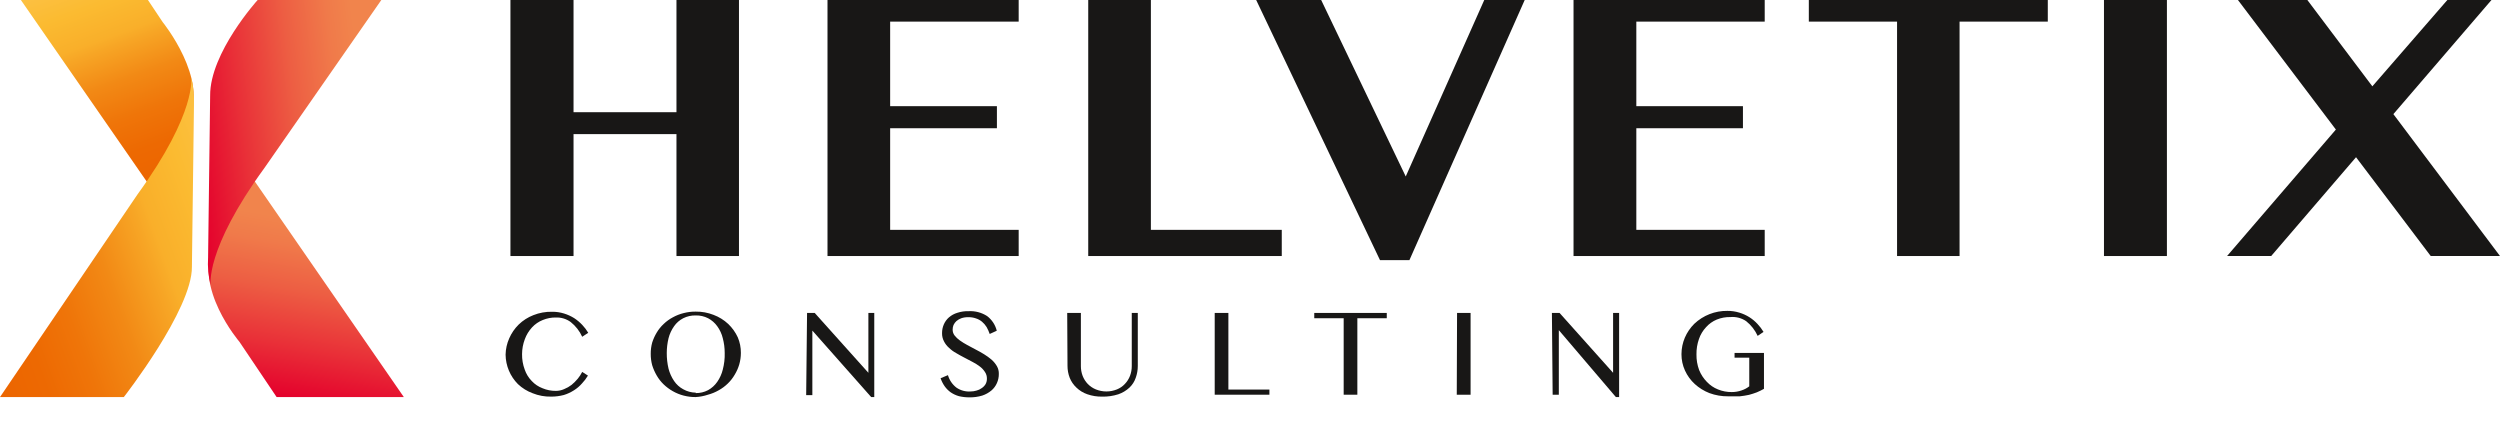
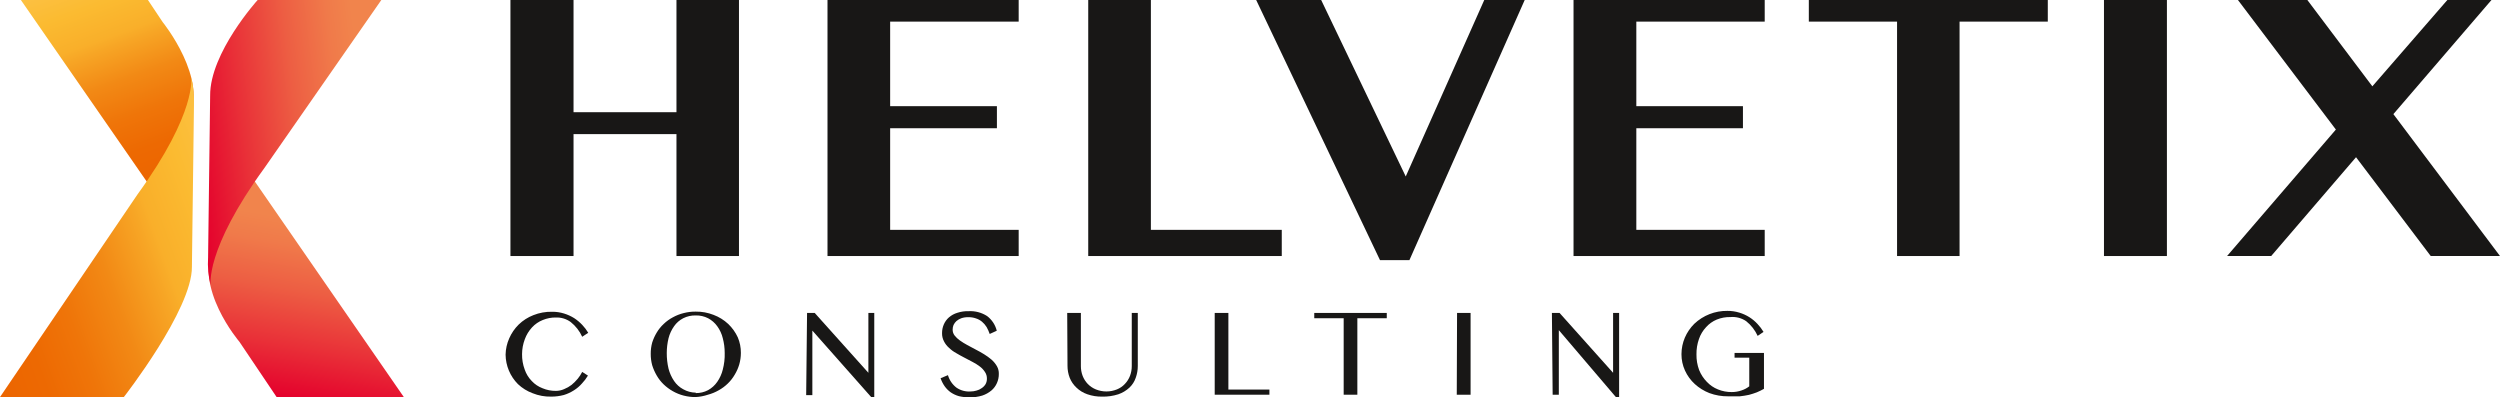
- <svg xmlns="http://www.w3.org/2000/svg" xmlns:xlink="http://www.w3.org/1999/xlink" viewBox="0 0 170 30">
+ <svg xmlns="http://www.w3.org/2000/svg" xmlns:xlink="http://www.w3.org/1999/xlink" viewBox="0 0 170 26.98">
  <defs>
    <style>.cls-1{fill:#181716;}.cls-2{fill:url(#Unbenannter_Verlauf_17);}.cls-3{fill:url(#Unbenannter_Verlauf_17-2);}.cls-4{fill:url(#Unbenannter_Verlauf_31);}.cls-5{fill:url(#Unbenannter_Verlauf_31-2);}</style>
    <linearGradient id="Unbenannter_Verlauf_17" x1="10.74" y1="12.24" x2="5.71" y2="-1.56" gradientUnits="userSpaceOnUse">
      <stop offset="0" stop-color="#ec6500" />
      <stop offset="0.16" stop-color="#ed6902" />
      <stop offset="0.32" stop-color="#ef7509" />
      <stop offset="0.49" stop-color="#f28915" />
      <stop offset="0.65" stop-color="#f7a525" />
      <stop offset="0.7" stop-color="#f9af2a" />
      <stop offset="0.86" stop-color="#fbbb31" />
      <stop offset="0.99" stop-color="#fcc041" />
    </linearGradient>
    <linearGradient id="Unbenannter_Verlauf_17-2" x1="-2.24" y1="20.81" x2="16.24" y2="14.09" xlink:href="#Unbenannter_Verlauf_17" />
    <linearGradient id="Unbenannter_Verlauf_31" x1="19.98" y1="27.19" x2="22.46" y2="13.16" gradientUnits="userSpaceOnUse">
      <stop offset="0" stop-color="#e4002c" />
      <stop offset="0.26" stop-color="#e93138" />
      <stop offset="0.52" stop-color="#ed5e43" />
      <stop offset="0.73" stop-color="#f07a4a" />
      <stop offset="0.85" stop-color="#f1844c" />
      <stop offset="0.99" stop-color="#f1844c" />
    </linearGradient>
    <linearGradient id="Unbenannter_Verlauf_31-2" x1="13.11" y1="10.05" x2="26.96" y2="8.35" xlink:href="#Unbenannter_Verlauf_31" />
  </defs>
  <g id="Ebene_2" data-name="Ebene 2">
    <g id="Ebene_2-2" data-name="Ebene 2">
      <path class="cls-1" d="M39,9.12v8.29H34.71V0H39V7.63h7V0h4.25V17.41H46V9.12Z" />
      <path class="cls-1" d="M69.27,0V1.47H60.53V7.22h7.26v1.5H60.53v6.91h8.74v1.78h-13V0Z" />
      <path class="cls-1" d="M74,0h4.26V15.63h8.9v1.78H74Z" />
      <path class="cls-1" d="M89.84,0l5.75,12,5.34-12h2.75L95.84,17.69h-2L85.42,0Z" />
      <path class="cls-1" d="M120,0V1.47h-8.73V7.22h7.25v1.5h-7.25v6.91H120v1.78H107V0Z" />
      <path class="cls-1" d="M139.25,0V1.47h-6V17.41H129V1.47h-6V0Z" />
      <path class="cls-1" d="M143.07,0h4.28V17.41h-4.28Z" />
      <path class="cls-1" d="M154.44,17.41h-3l7.4-8.6L152.18,0h4.72l4.42,5.87L166.42,0h3l-6.67,7.76L170,17.41h-4.71l-5.08-6.72Z" />
      <path class="cls-1" d="M35.5,24.08a2.89,2.89,0,0,0,.18,1.05,2.06,2.06,0,0,0,.48.78,1.92,1.92,0,0,0,.73.49,2.27,2.27,0,0,0,.91.18,1.38,1.38,0,0,0,.56-.12,2.16,2.16,0,0,0,.51-.29,3.33,3.33,0,0,0,.42-.42,2.59,2.59,0,0,0,.3-.46l.39.25a3,3,0,0,1-.41.54,2.43,2.43,0,0,1-.54.46,2.74,2.74,0,0,1-.69.32,3.32,3.32,0,0,1-.86.11,3.18,3.18,0,0,1-1.26-.23,2.93,2.93,0,0,1-1-.62,2.89,2.89,0,0,1-.84-2A2.87,2.87,0,0,1,34.63,23a3,3,0,0,1,.64-.93,3,3,0,0,1,1-.64,3.26,3.26,0,0,1,1.27-.23,2.66,2.66,0,0,1,.82.12,3,3,0,0,1,.68.31,3.05,3.05,0,0,1,.55.46,3,3,0,0,1,.41.54l-.41.27a2.72,2.72,0,0,0-.78-1,1.6,1.6,0,0,0-1-.31,2.25,2.25,0,0,0-.9.17,2,2,0,0,0-.73.5,2.39,2.39,0,0,0-.49.8A2.89,2.89,0,0,0,35.5,24.08Z" />
      <path class="cls-1" d="M47.31,27a3.12,3.12,0,0,1-.82-.1,3,3,0,0,1-.74-.3,3.12,3.12,0,0,1-.62-.46,2.71,2.71,0,0,1-.47-.6,3.39,3.39,0,0,1-.31-.7,2.88,2.88,0,0,1-.1-.78,2.8,2.8,0,0,1,.1-.77,3.22,3.22,0,0,1,.31-.68,2.6,2.6,0,0,1,.47-.58,2.73,2.73,0,0,1,.62-.45,3,3,0,0,1,.74-.29,3.12,3.12,0,0,1,.82-.1,3.21,3.21,0,0,1,1.21.22,3,3,0,0,1,1,.62,3,3,0,0,1,.65.91A2.65,2.65,0,0,1,50.38,24a2.88,2.88,0,0,1-.11.78,2.93,2.93,0,0,1-.31.7,2.71,2.71,0,0,1-.47.6,2.85,2.85,0,0,1-.62.46,3,3,0,0,1-.73.3A3.2,3.2,0,0,1,47.31,27Zm0-.27a1.74,1.74,0,0,0,.84-.2,1.84,1.84,0,0,0,.62-.56,2.48,2.48,0,0,0,.38-.84A4,4,0,0,0,49.28,24,3.87,3.87,0,0,0,49.15,23a2.3,2.3,0,0,0-.38-.82,1.79,1.79,0,0,0-.62-.54,1.74,1.74,0,0,0-.84-.19,1.78,1.78,0,0,0-.85.19,1.7,1.7,0,0,0-.62.54,2.48,2.48,0,0,0-.38.82A4.32,4.32,0,0,0,45.34,24a4.49,4.49,0,0,0,.12,1.07,2.69,2.69,0,0,0,.38.84,1.75,1.75,0,0,0,.62.56A1.78,1.78,0,0,0,47.31,26.7Z" />
      <path class="cls-1" d="M54.88,21.28h.52l3.65,4.07h0V21.28h.4V27h-.21l-4-4.52h0v4.39h-.42Z" />
      <path class="cls-1" d="M66,26.62a1.39,1.39,0,0,0,.4-.06,1,1,0,0,0,.36-.17.84.84,0,0,0,.26-.27.75.75,0,0,0,.09-.37.77.77,0,0,0-.13-.45,1.48,1.48,0,0,0-.34-.37,3.41,3.41,0,0,0-.49-.31l-.57-.3c-.19-.1-.38-.2-.56-.31a2.21,2.21,0,0,1-.49-.36,1.45,1.45,0,0,1-.34-.44,1.13,1.13,0,0,1-.13-.56,1.45,1.45,0,0,1,.12-.59,1.35,1.35,0,0,1,.35-.48,1.56,1.56,0,0,1,.57-.31,2.27,2.27,0,0,1,.77-.11,2.11,2.11,0,0,1,1.25.33,1.79,1.79,0,0,1,.66,1l-.48.22a2.9,2.9,0,0,0-.21-.47,1.55,1.55,0,0,0-.31-.36,1.22,1.22,0,0,0-.42-.23,1.44,1.44,0,0,0-.53-.08,1.31,1.31,0,0,0-.46.07,1.06,1.06,0,0,0-.33.19.86.86,0,0,0-.2.27.81.81,0,0,0-.06.31.64.64,0,0,0,.13.4,1.69,1.69,0,0,0,.36.34,4.75,4.75,0,0,0,.5.31l.58.31c.2.1.39.21.57.32a4.19,4.19,0,0,1,.51.37,1.83,1.83,0,0,1,.36.44,1,1,0,0,1,.13.53,1.47,1.47,0,0,1-.13.62,1.39,1.39,0,0,1-.37.5,1.91,1.91,0,0,1-.63.35,2.86,2.86,0,0,1-.87.12,3.08,3.08,0,0,1-.71-.08,1.92,1.92,0,0,1-.56-.26,1.77,1.77,0,0,1-.41-.41,2.19,2.19,0,0,1-.28-.55l.5-.21a1.65,1.65,0,0,0,.58.85A1.51,1.51,0,0,0,66,26.62Z" />
      <path class="cls-1" d="M72.57,21.28h.93v3.61a1.85,1.85,0,0,0,.12.67,1.67,1.67,0,0,0,.35.55,1.62,1.62,0,0,0,.55.37,1.9,1.9,0,0,0,1.43,0,1.49,1.49,0,0,0,.54-.37,1.67,1.67,0,0,0,.35-.55,1.85,1.85,0,0,0,.12-.67V21.28h.41v3.61a2.36,2.36,0,0,1-.14.8,1.64,1.64,0,0,1-.43.67,2.14,2.14,0,0,1-.75.45,3.34,3.34,0,0,1-1.11.16,2.88,2.88,0,0,1-1-.16,2,2,0,0,1-.75-.46,1.85,1.85,0,0,1-.45-.66,2.25,2.25,0,0,1-.15-.82Z" />
      <path class="cls-1" d="M82.6,21.28h.93v5.21h2.79v.35H82.6Z" />
      <path class="cls-1" d="M94.3,21.28v.36h-2v5.2h-.93v-5.2h-2v-.36Z" />
      <path class="cls-1" d="M99.08,21.28H100v5.56h-.94Z" />
      <path class="cls-1" d="M105.53,21.28h.52l3.64,4.07h0V21.28h.41V27h-.22L106,22.45h0v4.39h-.42Z" />
      <path class="cls-1" d="M117.67,21.56a2.33,2.33,0,0,0-.93.17,2,2,0,0,0-.73.52,2.22,2.22,0,0,0-.48.8,3,3,0,0,0-.17,1.05,2.91,2.91,0,0,0,.18,1.06,2.46,2.46,0,0,0,.52.8,2.1,2.1,0,0,0,.76.52,2.42,2.42,0,0,0,.94.18,2,2,0,0,0,.66-.11,1.68,1.68,0,0,0,.53-.28V24.32h-1V24h2v2.44a4.44,4.44,0,0,1-.49.24,5.52,5.52,0,0,1-.53.17,5.93,5.93,0,0,1-.63.1q-.35,0-.78,0a3.55,3.55,0,0,1-1.28-.22,3.23,3.23,0,0,1-1-.62,2.84,2.84,0,0,1-.66-.91,2.65,2.65,0,0,1-.24-1.12,2.88,2.88,0,0,1,.23-1.12,3,3,0,0,1,.64-.94,3.21,3.21,0,0,1,2.25-.88,2.66,2.66,0,0,1,.82.12,2.82,2.82,0,0,1,.68.31,2.74,2.74,0,0,1,.55.46,3,3,0,0,1,.41.54l-.4.27a2.72,2.72,0,0,0-.78-1A1.64,1.64,0,0,0,117.67,21.56Z" />
      <path class="cls-2" d="M1.42,0h8.64l1,1.5s3.18,3.92,1.73,6.62l-2.72,4.36Z" />
      <path class="cls-3" d="M0,27H8.42s4.65-5.95,4.63-8.85l.14-11A7.41,7.41,0,0,0,13,5.22s.44,2.37-3.65,8Z" />
      <path class="cls-4" d="M27.46,27H18.81l-2.53-3.76s-3.17-3.7-1.72-6.62l2.72-4.35Z" />
      <path class="cls-5" d="M25.93,0H17.52s-3.25,3.59-3.23,6.5l-.14,11a6,6,0,0,0,.18,1.91s-.44-2.37,3.66-8Z" />
    </g>
  </g>
</svg>
